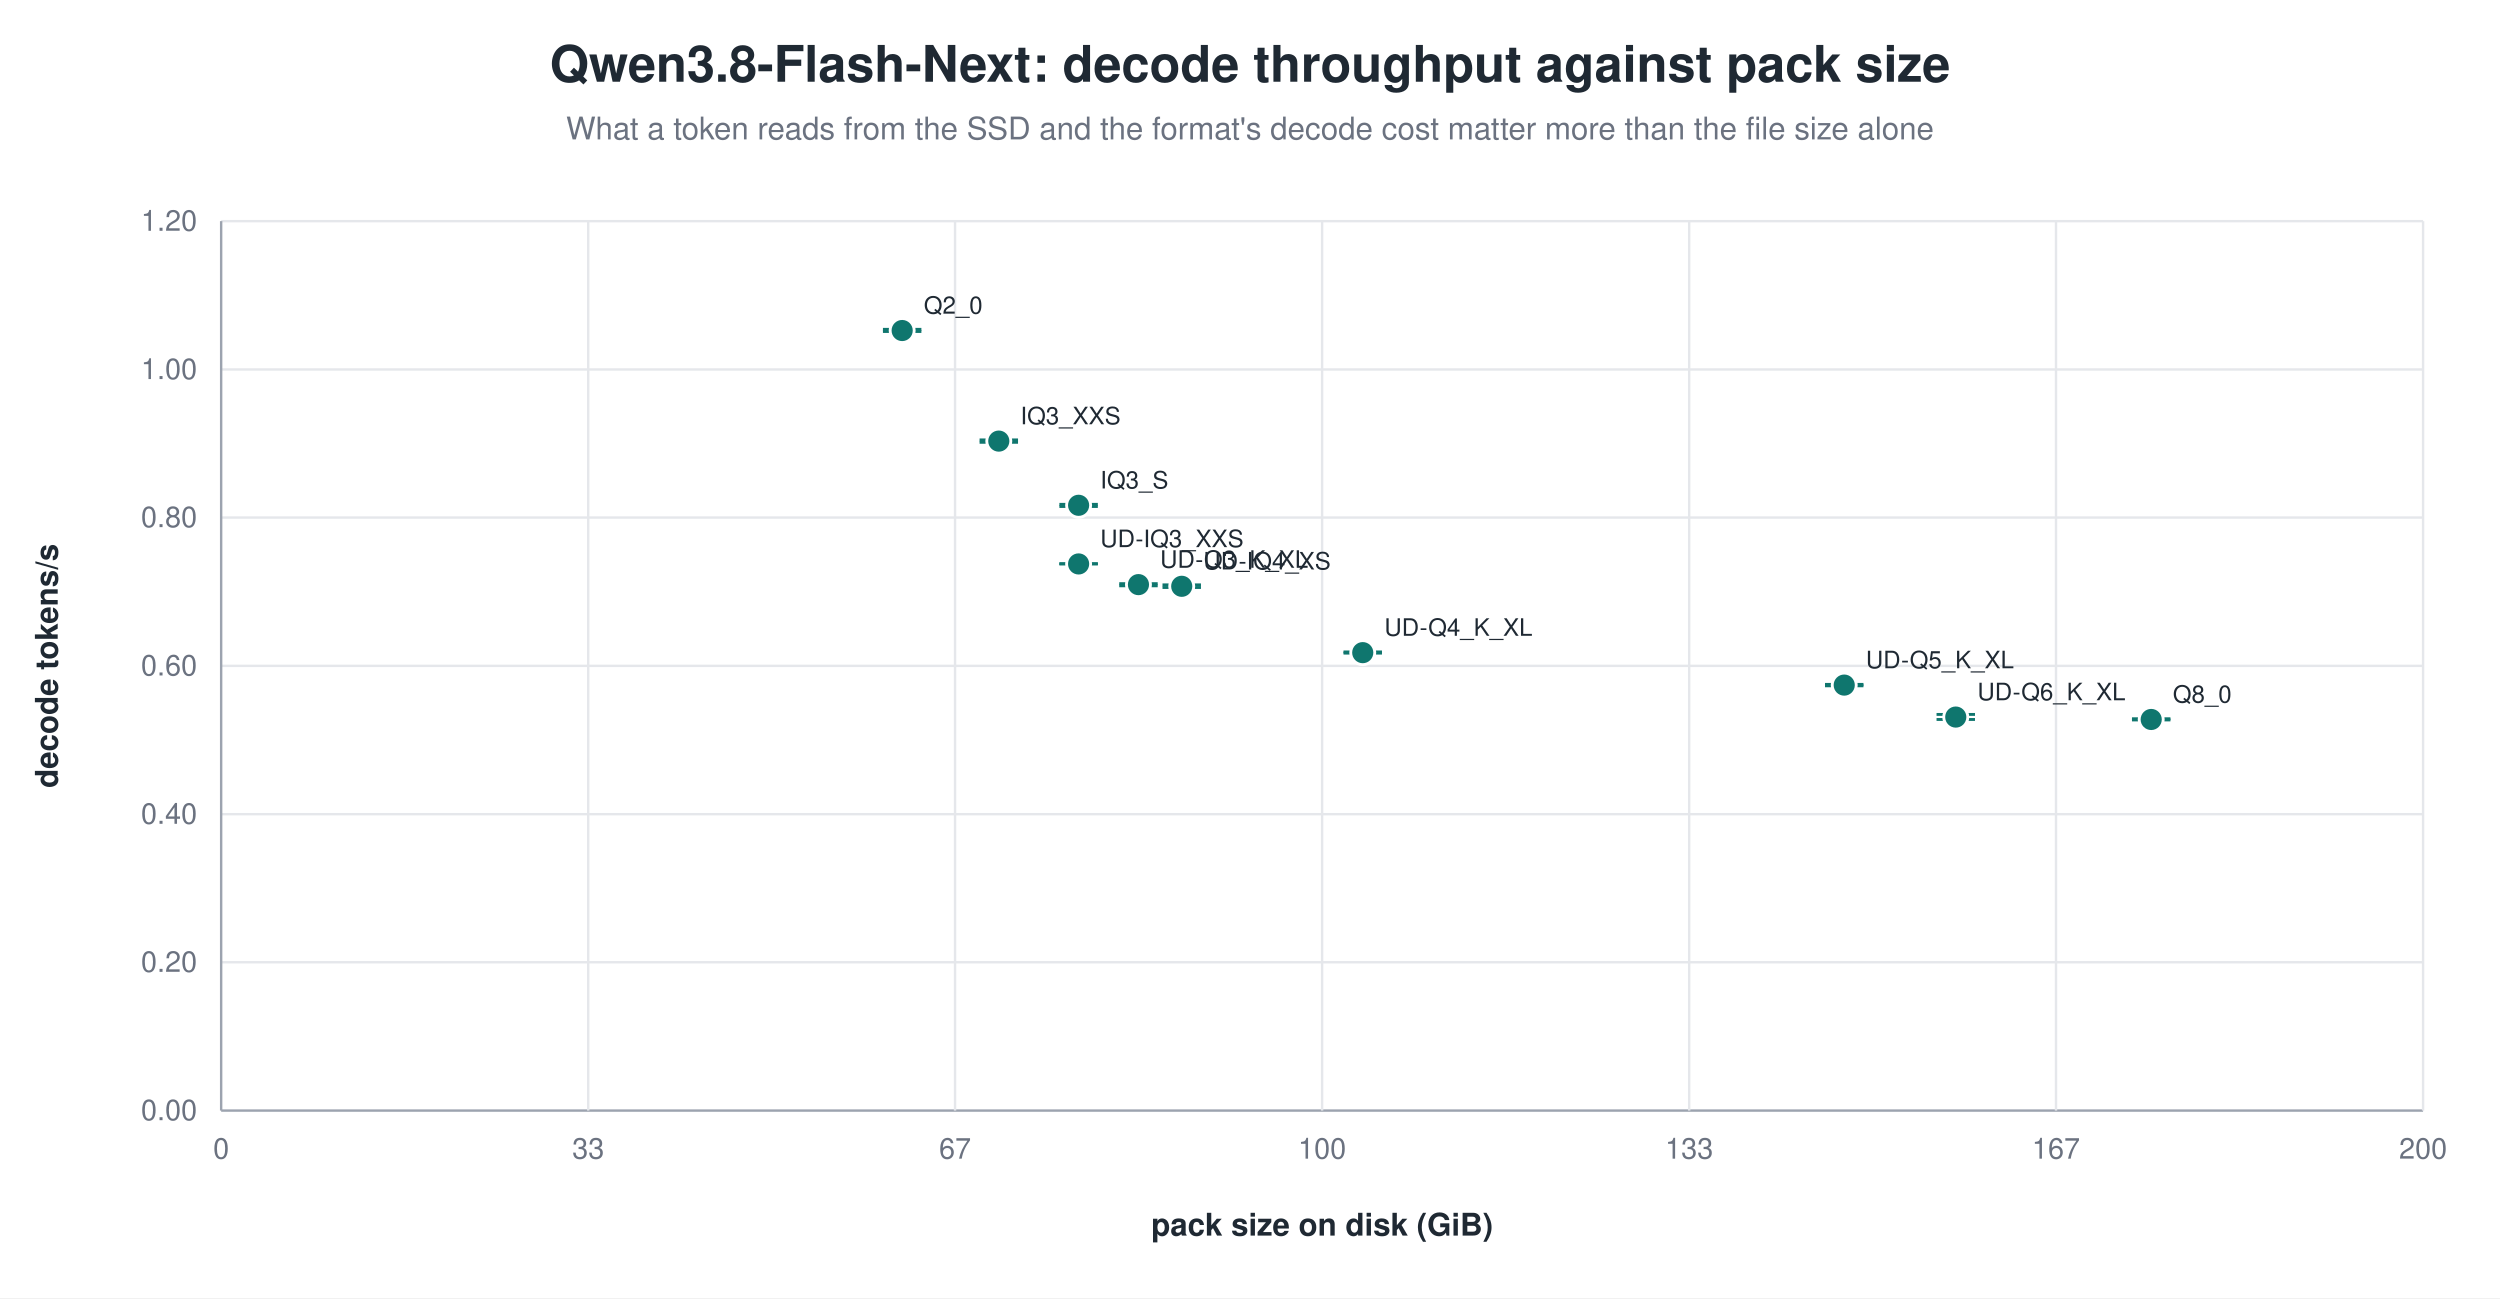
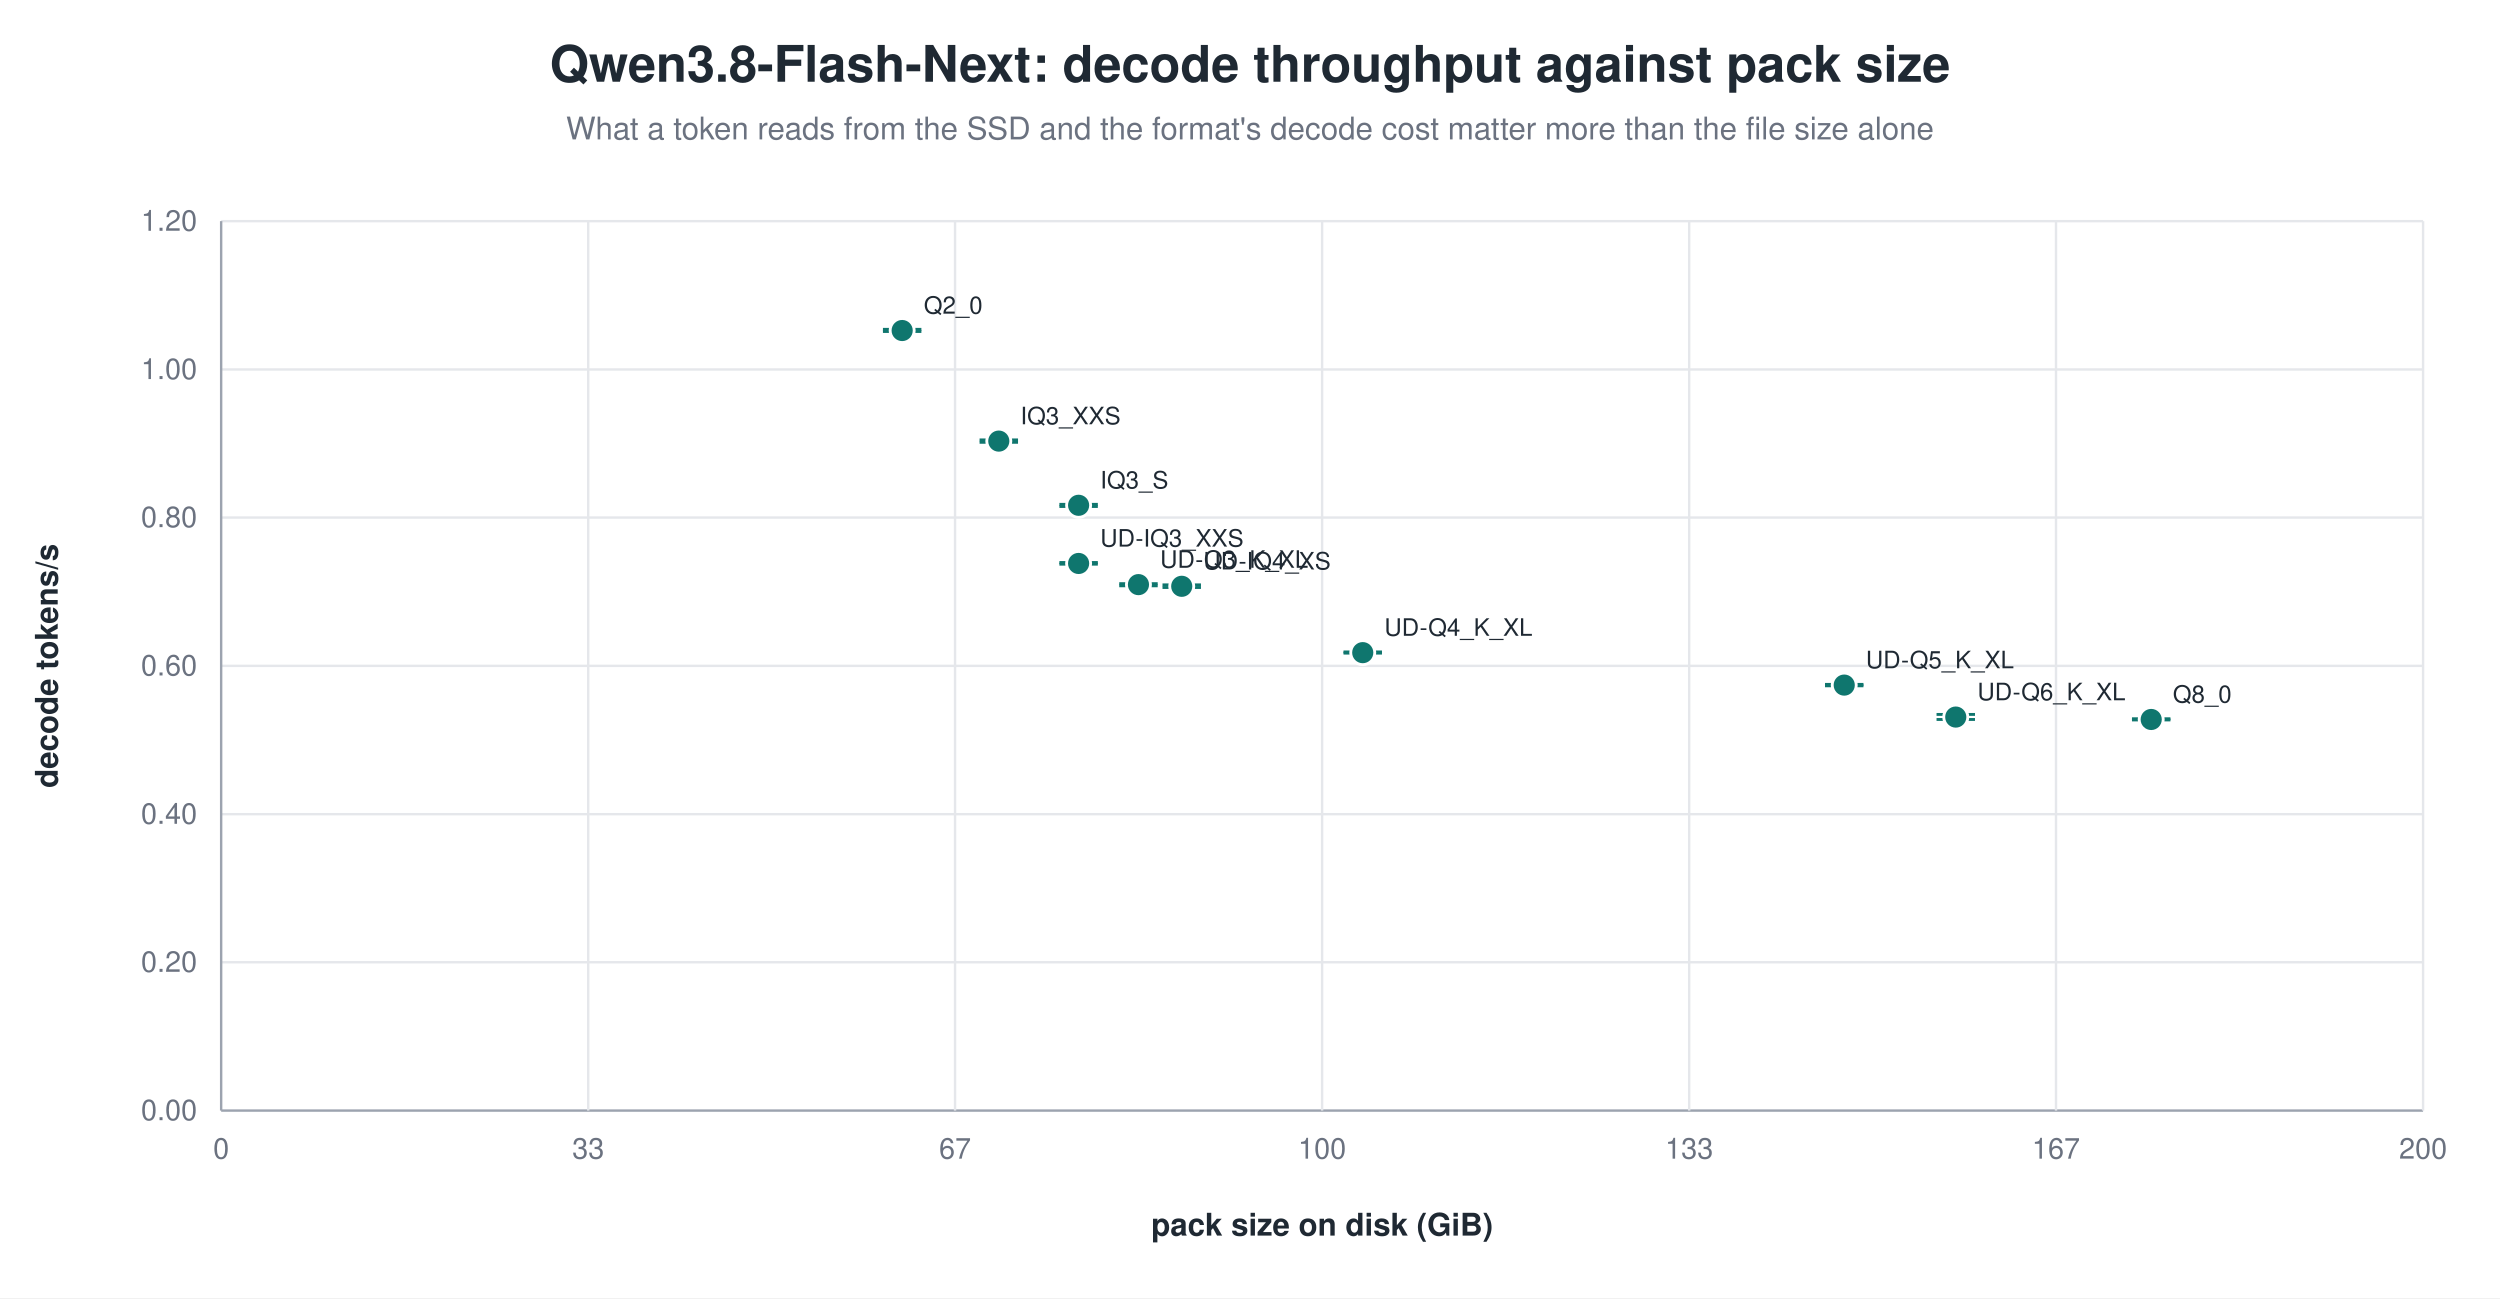
<svg xmlns="http://www.w3.org/2000/svg" width="1040" height="540" viewBox="0 0 1040 540" role="img" aria-label="Qwen3.8-Flash-Next: decode throughput against pack size">
  <rect width="1040" height="540" fill="white" />
  <text x="520.0" y="34" text-anchor="middle" font-family="Helvetica, Arial, sans-serif" font-size="21" font-weight="600" fill="#1f2933">Qwen3.8-Flash-Next: decode throughput against pack size</text>
  <text x="520.0" y="58" text-anchor="middle" font-family="Helvetica, Arial, sans-serif" font-size="13" fill="#6b7280">What a token reads from the SSD and the format's decode cost matter more than the file size alone</text>
  <line x1="92.0" y1="462.0" x2="1008.0" y2="462.0" stroke="#9ca3af" stroke-width="1.0" />
  <text x="82.0" y="466.0" text-anchor="end" font-family="Helvetica, Arial, sans-serif" font-size="12" fill="#6b7280" font-weight="400">0.00</text>
  <line x1="92.0" y1="400.3" x2="1008.0" y2="400.3" stroke="#e5e7eb" stroke-width="1.0" />
  <text x="82.0" y="404.3" text-anchor="end" font-family="Helvetica, Arial, sans-serif" font-size="12" fill="#6b7280" font-weight="400">0.20</text>
  <line x1="92.0" y1="338.7" x2="1008.0" y2="338.7" stroke="#e5e7eb" stroke-width="1.0" />
  <text x="82.0" y="342.7" text-anchor="end" font-family="Helvetica, Arial, sans-serif" font-size="12" fill="#6b7280" font-weight="400">0.40</text>
  <line x1="92.0" y1="277.0" x2="1008.0" y2="277.0" stroke="#e5e7eb" stroke-width="1.0" />
  <text x="82.0" y="281.0" text-anchor="end" font-family="Helvetica, Arial, sans-serif" font-size="12" fill="#6b7280" font-weight="400">0.60</text>
  <line x1="92.0" y1="215.3" x2="1008.0" y2="215.3" stroke="#e5e7eb" stroke-width="1.0" />
  <text x="82.0" y="219.3" text-anchor="end" font-family="Helvetica, Arial, sans-serif" font-size="12" fill="#6b7280" font-weight="400">0.80</text>
  <line x1="92.0" y1="153.7" x2="1008.0" y2="153.7" stroke="#e5e7eb" stroke-width="1.0" />
  <text x="82.0" y="157.7" text-anchor="end" font-family="Helvetica, Arial, sans-serif" font-size="12" fill="#6b7280" font-weight="400">1.00</text>
  <line x1="92.0" y1="92.0" x2="1008.0" y2="92.0" stroke="#e5e7eb" stroke-width="1.0" />
  <text x="82.0" y="96.0" text-anchor="end" font-family="Helvetica, Arial, sans-serif" font-size="12" fill="#6b7280" font-weight="400">1.20</text>
  <line x1="92.0" y1="92.0" x2="92.0" y2="462.0" stroke="#9ca3af" stroke-width="1.0" />
  <text x="92.0" y="482.0" text-anchor="middle" font-family="Helvetica, Arial, sans-serif" font-size="12" fill="#6b7280" font-weight="400">0</text>
  <line x1="244.7" y1="92.0" x2="244.7" y2="462.0" stroke="#e5e7eb" stroke-width="1.0" />
  <text x="244.7" y="482.0" text-anchor="middle" font-family="Helvetica, Arial, sans-serif" font-size="12" fill="#6b7280" font-weight="400">33</text>
  <line x1="397.3" y1="92.0" x2="397.3" y2="462.0" stroke="#e5e7eb" stroke-width="1.0" />
  <text x="397.3" y="482.0" text-anchor="middle" font-family="Helvetica, Arial, sans-serif" font-size="12" fill="#6b7280" font-weight="400">67</text>
  <line x1="550.0" y1="92.0" x2="550.0" y2="462.0" stroke="#e5e7eb" stroke-width="1.0" />
  <text x="550.0" y="482.0" text-anchor="middle" font-family="Helvetica, Arial, sans-serif" font-size="12" fill="#6b7280" font-weight="400">100</text>
  <line x1="702.7" y1="92.0" x2="702.7" y2="462.0" stroke="#e5e7eb" stroke-width="1.0" />
  <text x="702.7" y="482.0" text-anchor="middle" font-family="Helvetica, Arial, sans-serif" font-size="12" fill="#6b7280" font-weight="400">133</text>
  <line x1="855.3" y1="92.0" x2="855.3" y2="462.0" stroke="#e5e7eb" stroke-width="1.0" />
  <text x="855.3" y="482.0" text-anchor="middle" font-family="Helvetica, Arial, sans-serif" font-size="12" fill="#6b7280" font-weight="400">167</text>
  <line x1="1008.0" y1="92.0" x2="1008.0" y2="462.0" stroke="#e5e7eb" stroke-width="1.0" />
  <text x="1008.0" y="482.0" text-anchor="middle" font-family="Helvetica, Arial, sans-serif" font-size="12" fill="#6b7280" font-weight="400">200</text>
  <text x="24.0" y="277.0" text-anchor="middle" font-family="Helvetica, Arial, sans-serif" font-size="13" fill="#1f2933" font-weight="600" transform="rotate(-90.0 24.0 277.0)">decode tokens/s</text>
  <text x="550.0" y="514.0" text-anchor="middle" font-family="Helvetica, Arial, sans-serif" font-size="13" fill="#1f2933" font-weight="600">pack size on disk (GiB)</text>
  <line x1="375.3" y1="137.0" x2="375.3" y2="137.9" stroke="#0f766e" stroke-width="1.2" />
  <line x1="367.3" y1="137.0" x2="383.3" y2="137.0" stroke="#0f766e" stroke-width="1.2" />
  <line x1="367.3" y1="137.9" x2="383.3" y2="137.9" stroke="#0f766e" stroke-width="1.2" />
  <circle cx="375.3" cy="137.5" r="5.0" fill="#0f766e" stroke="white" stroke-width="1.2" opacity="1.00" />
  <text x="384.3" y="130.5" text-anchor="start" font-family="Helvetica, Arial, sans-serif" font-size="10" fill="#1f2933" font-weight="500">Q2_0</text>
  <line x1="415.5" y1="183.0" x2="415.5" y2="184.0" stroke="#0f766e" stroke-width="1.2" />
  <line x1="407.5" y1="183.0" x2="423.5" y2="183.0" stroke="#0f766e" stroke-width="1.2" />
  <line x1="407.5" y1="184.0" x2="423.5" y2="184.0" stroke="#0f766e" stroke-width="1.2" />
  <circle cx="415.5" cy="183.5" r="5.0" fill="#0f766e" stroke="white" stroke-width="1.2" opacity="1.00" />
  <text x="424.5" y="176.5" text-anchor="start" font-family="Helvetica, Arial, sans-serif" font-size="10" fill="#1f2933" font-weight="500">IQ3_XXS</text>
  <line x1="448.7" y1="209.8" x2="448.7" y2="210.7" stroke="#0f766e" stroke-width="1.2" />
  <line x1="440.7" y1="209.8" x2="456.7" y2="209.8" stroke="#0f766e" stroke-width="1.2" />
  <line x1="440.7" y1="210.7" x2="456.7" y2="210.7" stroke="#0f766e" stroke-width="1.2" />
  <circle cx="448.7" cy="210.2" r="5.0" fill="#0f766e" stroke="white" stroke-width="1.2" opacity="1.00" />
  <text x="457.7" y="203.2" text-anchor="start" font-family="Helvetica, Arial, sans-serif" font-size="10" fill="#1f2933" font-weight="500">IQ3_S</text>
-   <line x1="448.7" y1="234.5" x2="448.7" y2="234.6" stroke="#0f766e" stroke-width="1.2" />
-   <line x1="440.7" y1="234.5" x2="456.7" y2="234.5" stroke="#0f766e" stroke-width="1.2" />
-   <line x1="440.7" y1="234.6" x2="456.7" y2="234.6" stroke="#0f766e" stroke-width="1.2" />
-   <circle cx="448.7" cy="234.6" r="5.0" fill="#0f766e" stroke="white" stroke-width="1.2" opacity="1.00" />
-   <text x="457.7" y="227.6" text-anchor="start" font-family="Helvetica, Arial, sans-serif" font-size="10" fill="#1f2933" font-weight="500">UD-IQ3_XXS</text>
+   <line x1="448.7" y1="234.0" x2="448.7" y2="234.7" stroke="#0f766e" stroke-width="1.2" />
+   <line x1="440.7" y1="234.0" x2="456.7" y2="234.0" stroke="#0f766e" stroke-width="1.2" />
+   <line x1="440.7" y1="234.7" x2="456.7" y2="234.7" stroke="#0f766e" stroke-width="1.2" />
+   <circle cx="448.7" cy="234.4" r="5.0" fill="#0f766e" stroke="white" stroke-width="1.2" opacity="1.00" />
+   <text x="457.7" y="227.4" text-anchor="start" font-family="Helvetica, Arial, sans-serif" font-size="10" fill="#1f2933" font-weight="500">UD-IQ3_XXS</text>
  <line x1="473.6" y1="242.8" x2="473.6" y2="243.7" stroke="#0f766e" stroke-width="1.2" />
  <line x1="465.6" y1="242.8" x2="481.6" y2="242.8" stroke="#0f766e" stroke-width="1.2" />
  <line x1="465.6" y1="243.7" x2="481.6" y2="243.7" stroke="#0f766e" stroke-width="1.2" />
  <circle cx="473.6" cy="243.2" r="5.0" fill="#0f766e" stroke="white" stroke-width="1.2" opacity="1.00" />
  <text x="482.6" y="236.2" text-anchor="start" font-family="Helvetica, Arial, sans-serif" font-size="10" fill="#1f2933" font-weight="500">UD-Q3_K_XL</text>
  <line x1="491.6" y1="243.3" x2="491.6" y2="244.4" stroke="#0f766e" stroke-width="1.2" />
  <line x1="483.6" y1="243.3" x2="499.6" y2="243.3" stroke="#0f766e" stroke-width="1.2" />
  <line x1="483.6" y1="244.4" x2="499.6" y2="244.4" stroke="#0f766e" stroke-width="1.2" />
  <circle cx="491.6" cy="243.9" r="5.0" fill="#0f766e" stroke="white" stroke-width="1.2" opacity="1.00" />
  <text x="500.6" y="236.9" text-anchor="start" font-family="Helvetica, Arial, sans-serif" font-size="10" fill="#1f2933" font-weight="500">UD-IQ4_XS</text>
  <line x1="566.9" y1="271.2" x2="566.9" y2="271.7" stroke="#0f766e" stroke-width="1.2" />
  <line x1="558.9" y1="271.2" x2="574.9" y2="271.2" stroke="#0f766e" stroke-width="1.2" />
  <line x1="558.9" y1="271.7" x2="574.9" y2="271.7" stroke="#0f766e" stroke-width="1.2" />
  <circle cx="566.9" cy="271.5" r="5.0" fill="#0f766e" stroke="white" stroke-width="1.2" opacity="1.00" />
  <text x="575.9" y="264.5" text-anchor="start" font-family="Helvetica, Arial, sans-serif" font-size="10" fill="#1f2933" font-weight="500">UD-Q4_K_XL</text>
  <line x1="767.2" y1="284.7" x2="767.2" y2="285.3" stroke="#0f766e" stroke-width="1.2" />
  <line x1="759.2" y1="284.7" x2="775.2" y2="284.7" stroke="#0f766e" stroke-width="1.2" />
  <line x1="759.2" y1="285.3" x2="775.2" y2="285.3" stroke="#0f766e" stroke-width="1.2" />
  <circle cx="767.2" cy="285.0" r="5.0" fill="#0f766e" stroke="white" stroke-width="1.2" opacity="1.00" />
  <text x="776.2" y="278.0" text-anchor="start" font-family="Helvetica, Arial, sans-serif" font-size="10" fill="#1f2933" font-weight="500">UD-Q5_K_XL</text>
  <line x1="813.6" y1="297.2" x2="813.6" y2="299.3" stroke="#0f766e" stroke-width="1.2" />
  <line x1="805.6" y1="297.2" x2="821.6" y2="297.2" stroke="#0f766e" stroke-width="1.2" />
  <line x1="805.6" y1="299.3" x2="821.6" y2="299.3" stroke="#0f766e" stroke-width="1.2" />
  <circle cx="813.6" cy="298.3" r="5.0" fill="#0f766e" stroke="white" stroke-width="1.2" opacity="1.00" />
  <text x="822.6" y="291.3" text-anchor="start" font-family="Helvetica, Arial, sans-serif" font-size="10" fill="#1f2933" font-weight="500">UD-Q6_K_XL</text>
  <line x1="894.9" y1="299.0" x2="894.9" y2="299.5" stroke="#0f766e" stroke-width="1.2" />
  <line x1="886.9" y1="299.0" x2="902.9" y2="299.0" stroke="#0f766e" stroke-width="1.2" />
  <line x1="886.9" y1="299.5" x2="902.9" y2="299.5" stroke="#0f766e" stroke-width="1.2" />
  <circle cx="894.9" cy="299.3" r="5.0" fill="#0f766e" stroke="white" stroke-width="1.2" opacity="1.00" />
  <text x="903.9" y="292.3" text-anchor="start" font-family="Helvetica, Arial, sans-serif" font-size="10" fill="#1f2933" font-weight="500">Q8_0</text>
</svg>
